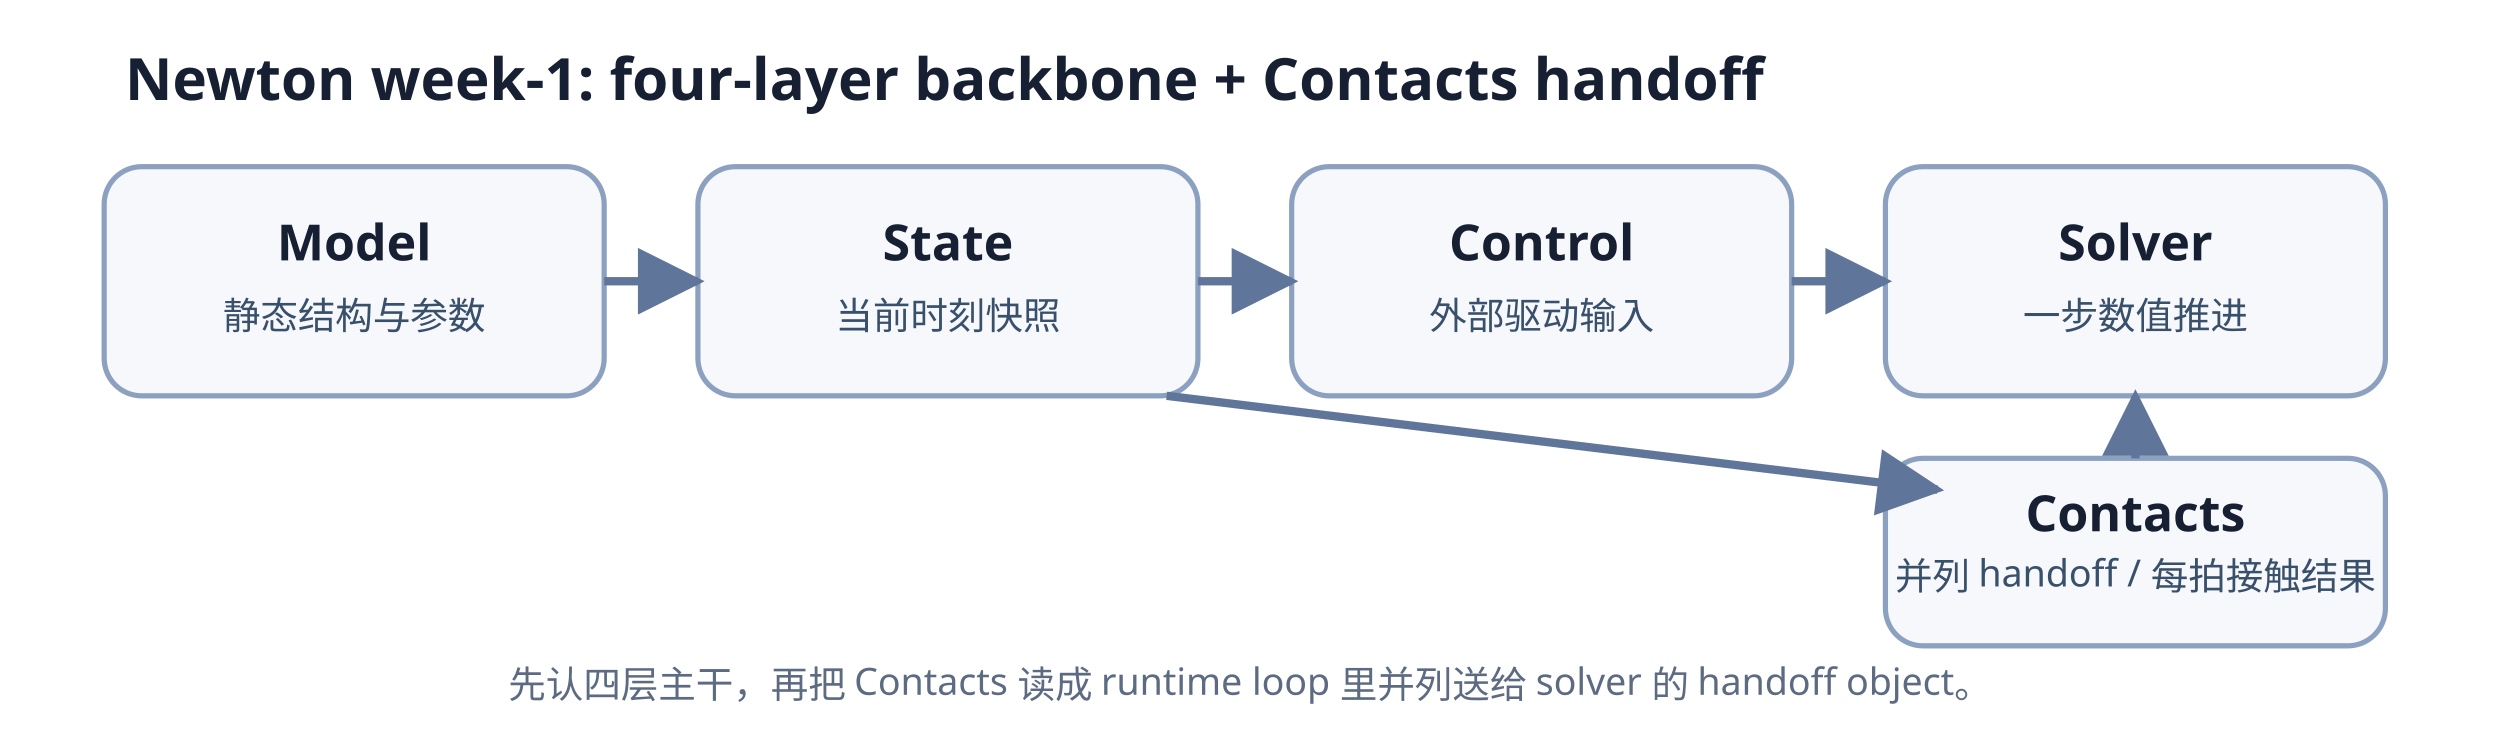
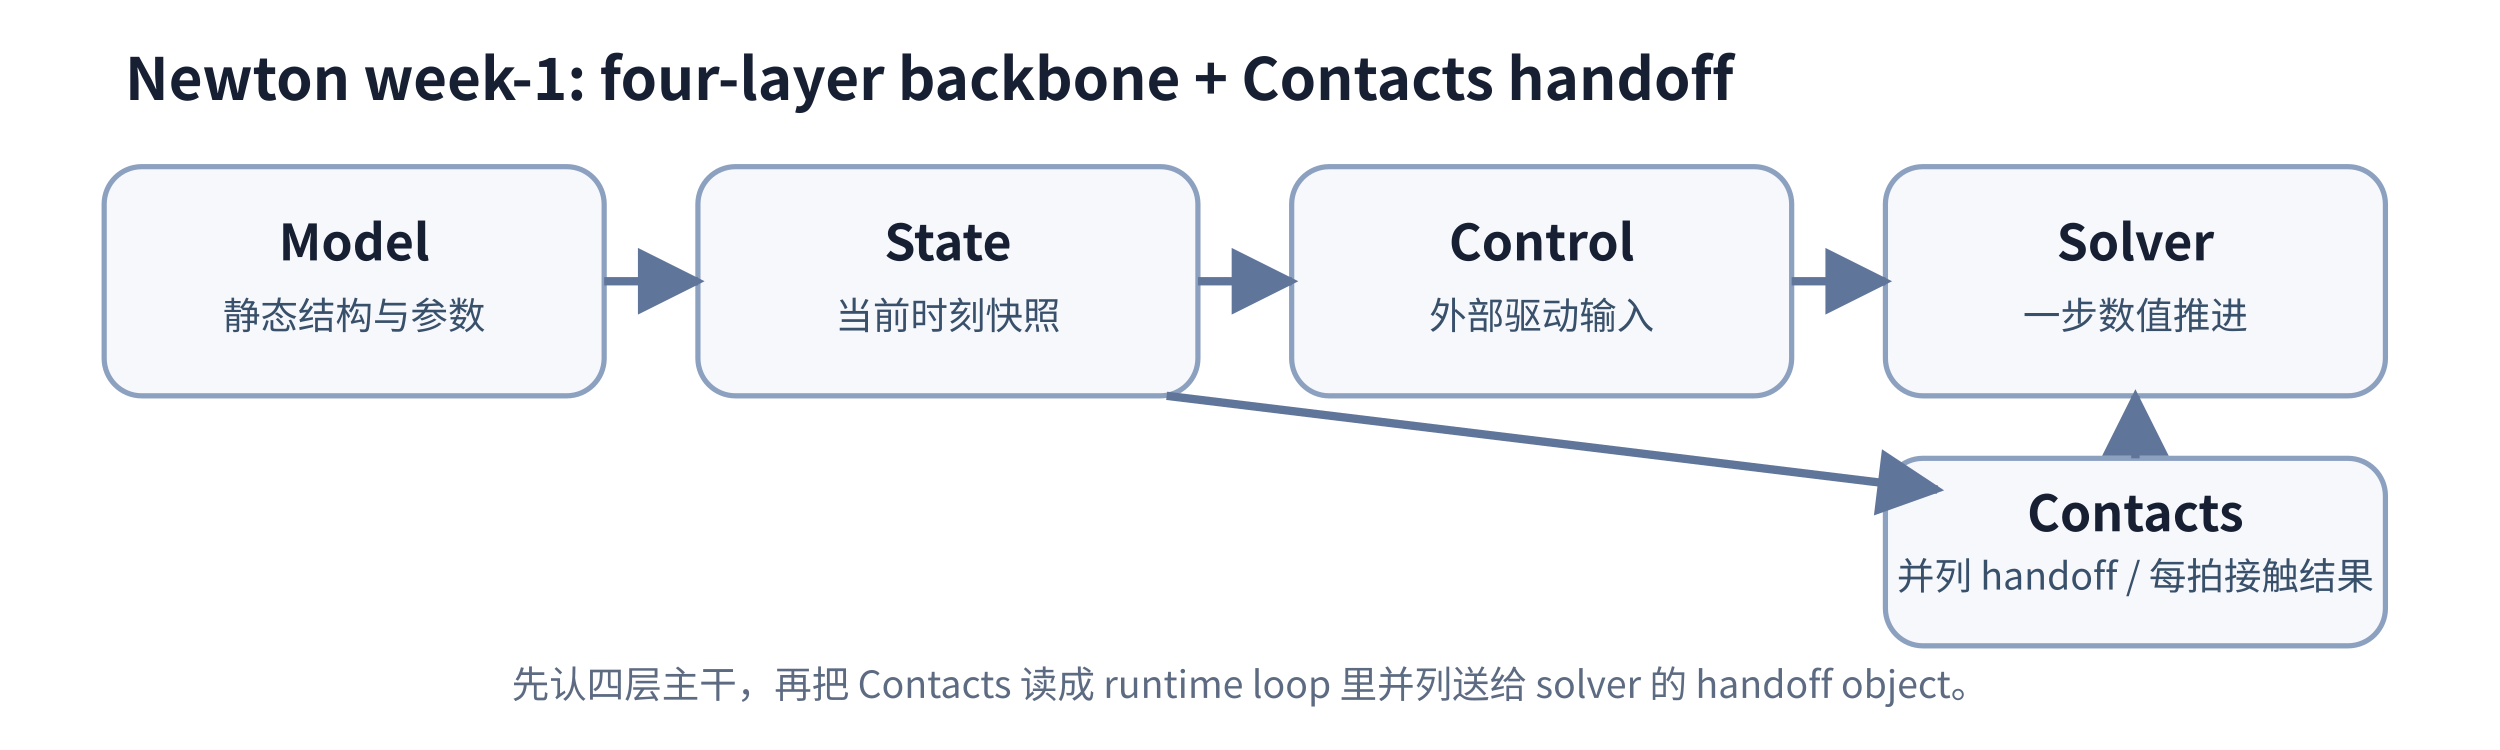
<svg xmlns="http://www.w3.org/2000/svg" width="1200" height="360" viewBox="0 0 1200 360" role="img" aria-labelledby="title desc">
  <style>
-     .title { font: 700 28px sans-serif; fill: #172033; }
-     .label { font: 700 24px sans-serif; fill: #172033; }
-     .sub { font: 400 18px sans-serif; fill: #39506b; }
-     .foot { font: 400 18px sans-serif; fill: #5d6b82; }
+     .title { font: 700 28px "Noto Sans SC","Noto Sans CJK SC","Microsoft YaHei","PingFang SC","Source Han Sans SC","WenQuanYi Zen Hei","DejaVu Sans",Arial,sans-serif; fill: #172033; }
+     .label { font: 700 24px "Noto Sans SC","Noto Sans CJK SC","Microsoft YaHei","PingFang SC","Source Han Sans SC","WenQuanYi Zen Hei","DejaVu Sans",Arial,sans-serif; fill: #172033; }
+     .sub { font: 400 18px "Noto Sans SC","Noto Sans CJK SC","Microsoft YaHei","PingFang SC","Source Han Sans SC","WenQuanYi Zen Hei","DejaVu Sans",Arial,sans-serif; fill: #39506b; }
+     .foot { font: 400 18px "Noto Sans SC","Noto Sans CJK SC","Microsoft YaHei","PingFang SC","Source Han Sans SC","WenQuanYi Zen Hei","DejaVu Sans",Arial,sans-serif; fill: #5d6b82; }
    .box { fill: #f6f8fc; stroke: #8ca0bf; stroke-width: 2.5; rx: 18; }
    .arrow { stroke: #60759a; stroke-width: 4; fill: none; marker-end: url(#arrow); }
  </style>
  <defs>
    <marker id="arrow" viewBox="0 0 10 10" refX="9" refY="5" markerWidth="8" markerHeight="8" orient="auto-start-reverse">
      <path d="M 0 0 L 10 5 L 0 10 z" fill="#60759a" />
    </marker>
  </defs>
  <text x="60" y="48" class="title">Newton week-1: four-layer backbone + Contacts handoff</text>
  <rect x="50" y="80" width="240" height="110" rx="18" class="box" />
  <text x="170" y="125" text-anchor="middle" class="label">Model</text>
  <text x="170" y="158" text-anchor="middle" class="sub">静态结构与参数</text>
  <rect x="335" y="80" width="240" height="110" rx="18" class="box" />
  <text x="455" y="125" text-anchor="middle" class="label">State</text>
  <text x="455" y="158" text-anchor="middle" class="sub">当前时刻快照</text>
  <rect x="620" y="80" width="240" height="110" rx="18" class="box" />
  <text x="740" y="125" text-anchor="middle" class="label">Control</text>
  <text x="740" y="158" text-anchor="middle" class="sub">外部驱动输入</text>
  <rect x="905" y="80" width="240" height="110" rx="18" class="box" />
  <text x="1025" y="125" text-anchor="middle" class="label">Solver</text>
  <text x="1025" y="158" text-anchor="middle" class="sub">一步数值推进</text>
  <rect x="905" y="220" width="240" height="90" rx="18" class="box" />
  <text x="1025" y="255" text-anchor="middle" class="label">Contacts</text>
  <text x="1025" y="283" text-anchor="middle" class="sub">并列 handoff / 每拍接触结果</text>
  <path d="M 290 135 L 335 135" class="arrow" />
  <path d="M 575 135 L 620 135" class="arrow" />
  <path d="M 860 135 L 905 135" class="arrow" />
  <path d="M 560 190 L 930 235" class="arrow" />
  <path d="M 1025 220 L 1025 190" class="arrow" />
  <text x="600" y="335" text-anchor="middle" class="foot">先认四层主干，再把 Contacts 读成 runtime loop 里并列送给 solver 的 handoff object。</text>
</svg>
